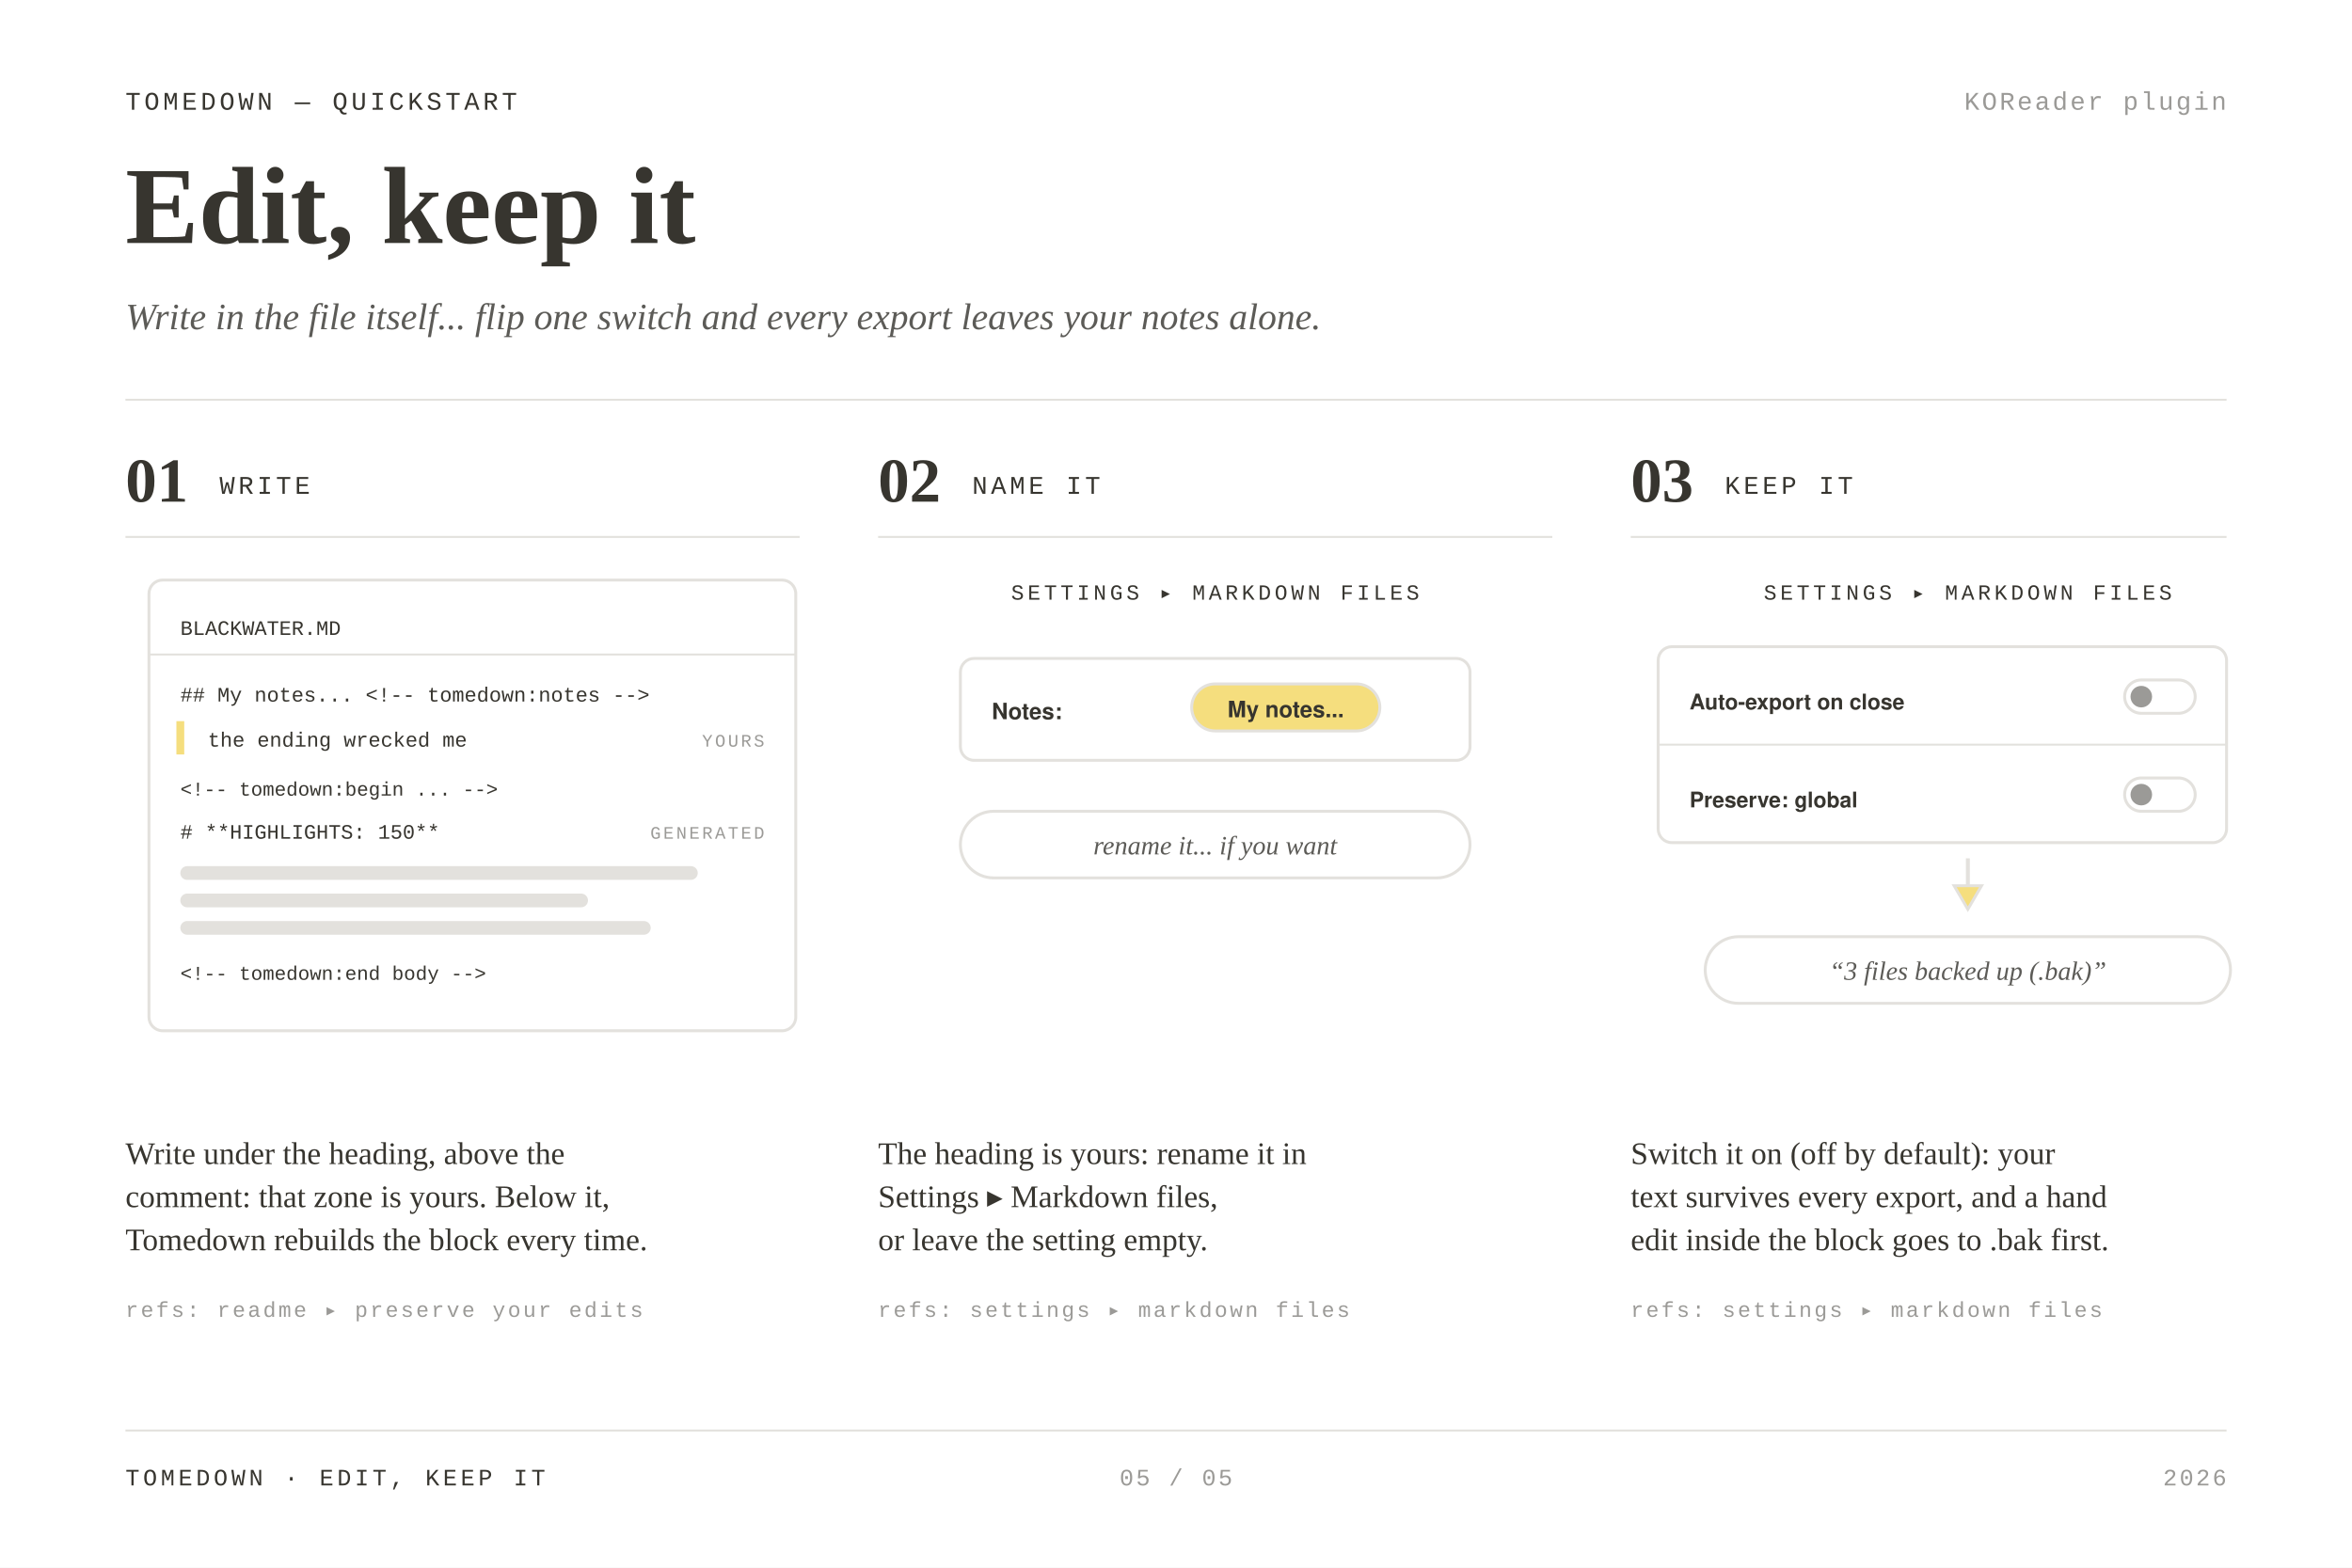
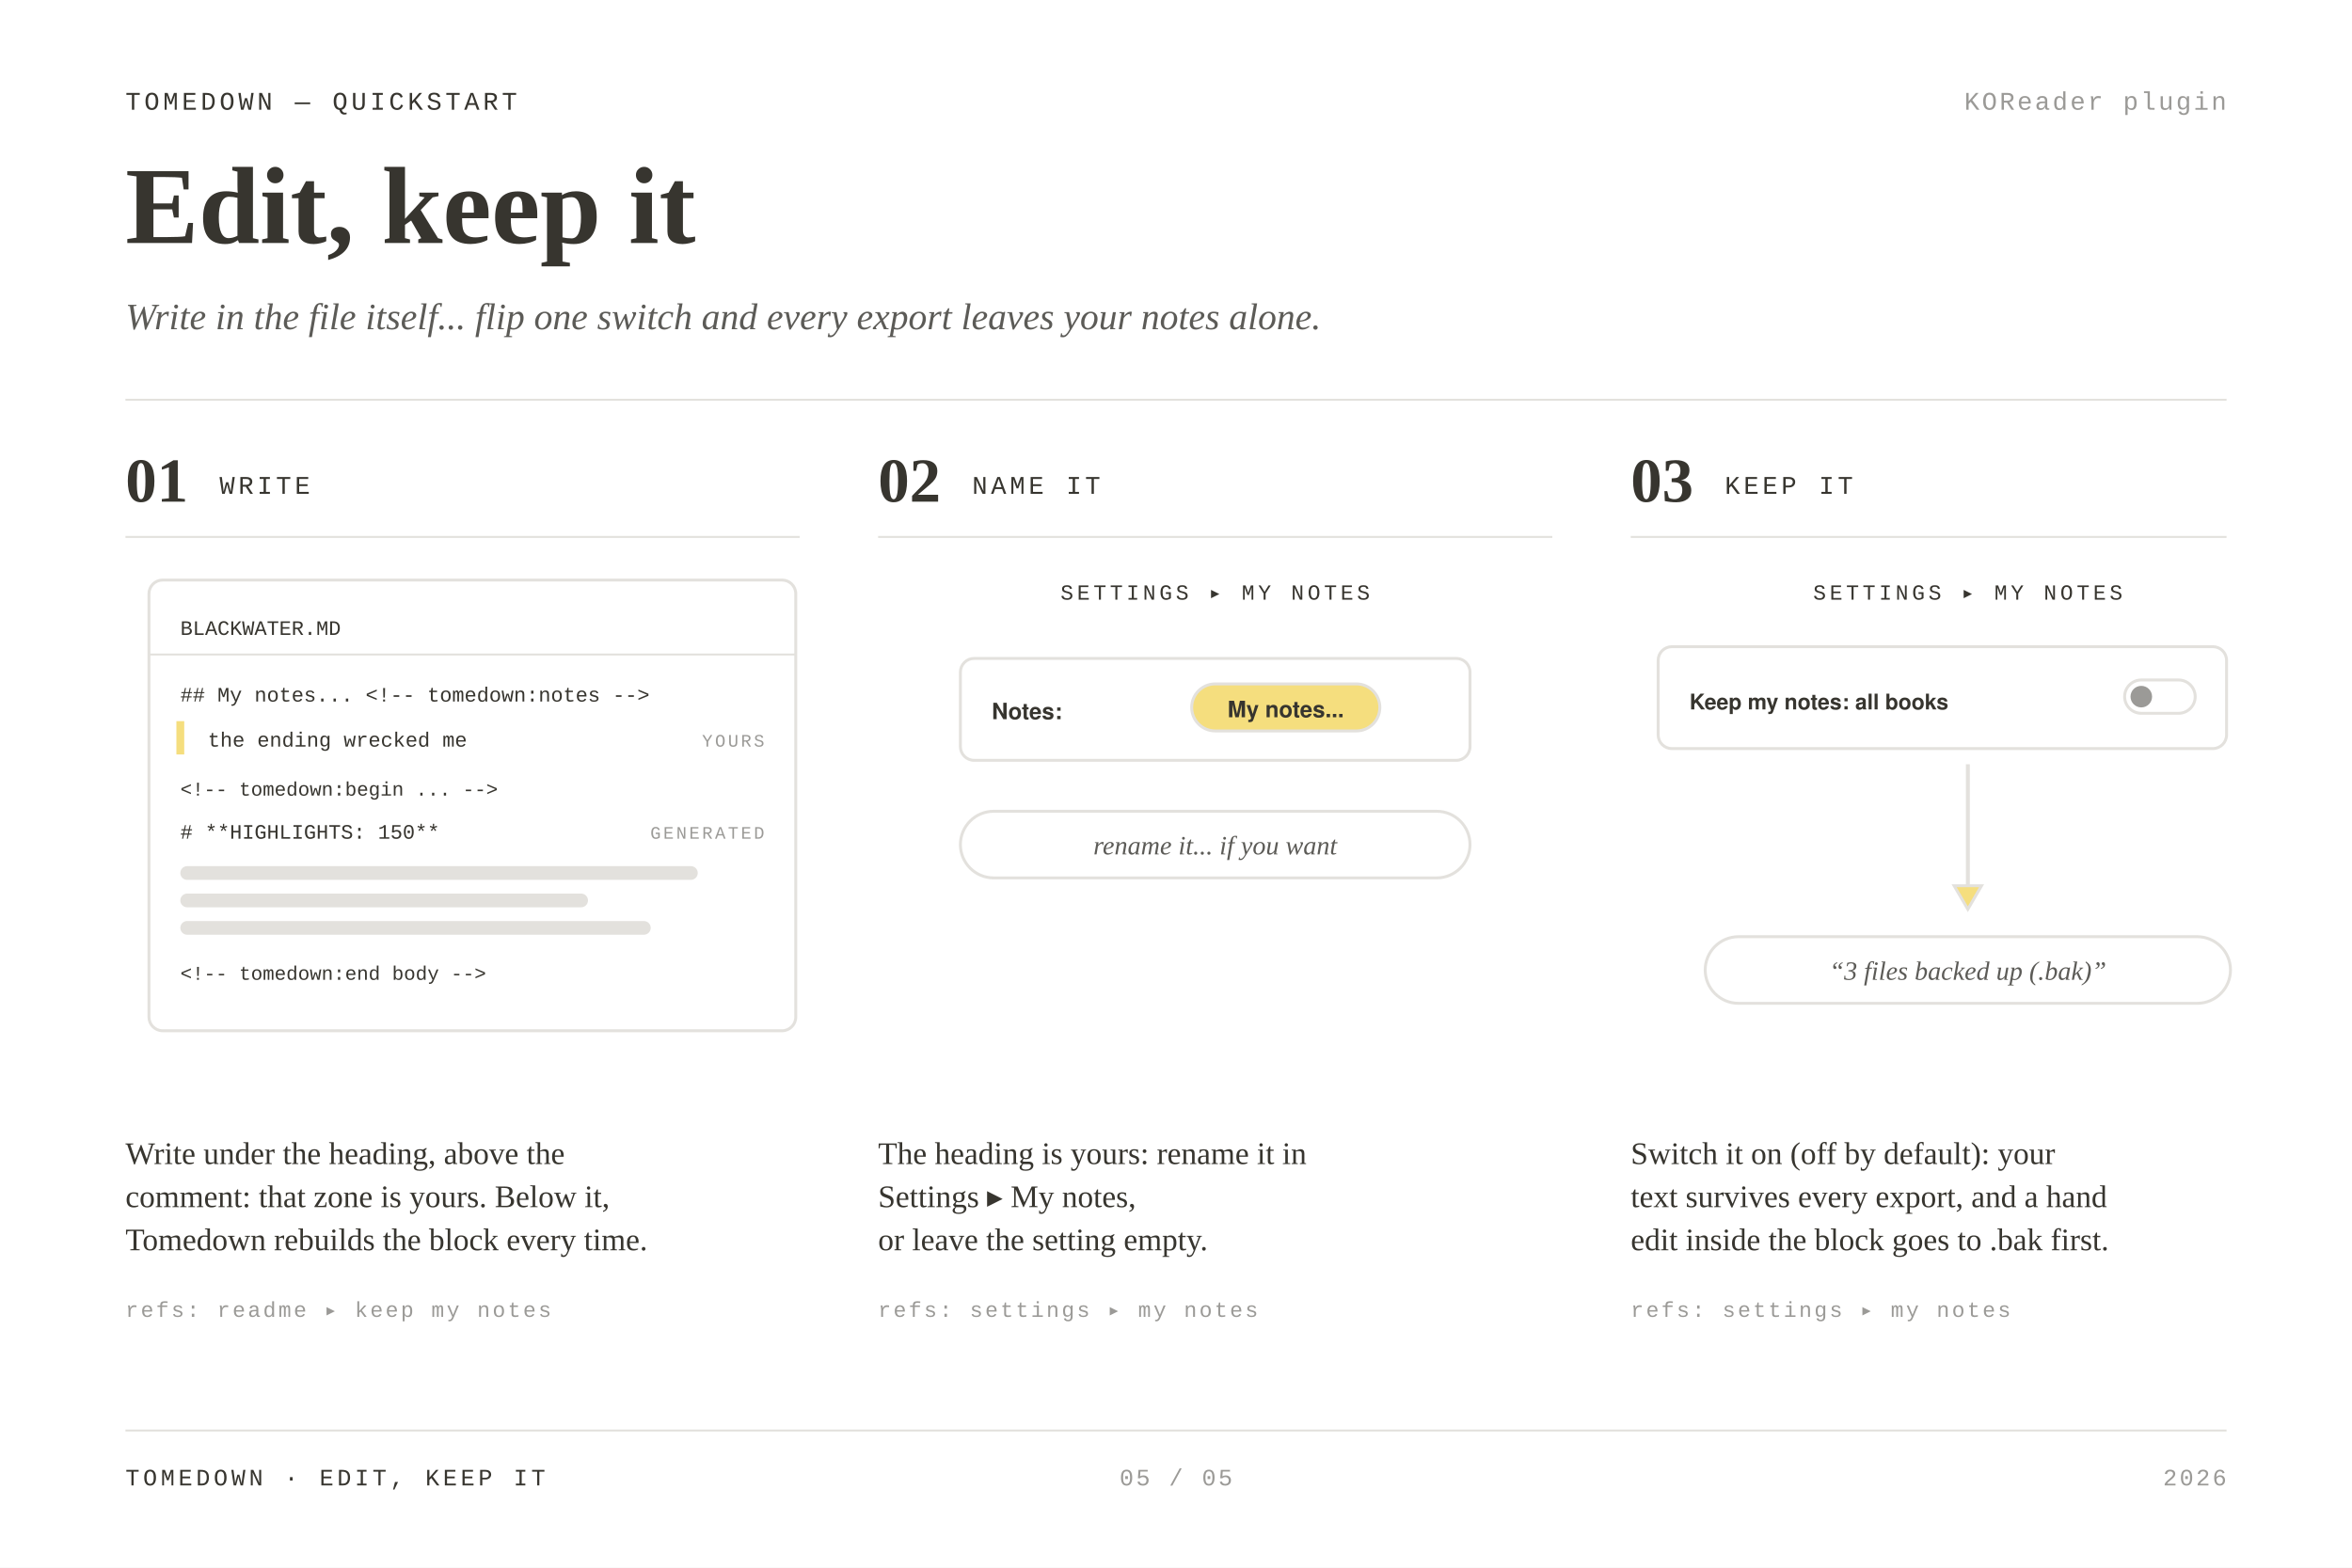
- <svg xmlns="http://www.w3.org/2000/svg" width="1740" height="1160" viewBox="0 0 1200 800" role="img" aria-label="Tomedown quickstart tutorial 05 — Edit, keep it: write your notes under the heading, flip Preserve: global on (off by default) and the export rebuilds only its own block, a hand-edited file is kept as .bak">
+ <svg xmlns="http://www.w3.org/2000/svg" width="1740" height="1160" viewBox="0 0 1200 800" role="img" aria-label="Tomedown quickstart tutorial 05 — Edit, keep it: write your notes under the heading, flip Keep my notes: all books on (off by default) and the export rebuilds only its own block, a hand-edited file is kept as .bak">
  <style>
    .display { font-family: Georgia, "Times New Roman", serif; font-weight: 700; fill: #37352F; }
    .deck    { font-family: Georgia, "Times New Roman", serif; font-style: italic; fill: #5C5B57; }
    .label   { font-family: "SF Mono", Menlo, Consolas, "Liberation Mono", monospace; letter-spacing: 1.8px; fill: #37352F; }
    .labelm  { font-family: "SF Mono", Menlo, Consolas, "Liberation Mono", monospace; letter-spacing: 1.2px; fill: #9B9A97; }
    .body    { font-family: Georgia, "Times New Roman", serif; fill: #37352F; }
    .menu    { font-family: "Helvetica Neue", Helvetica, Arial, sans-serif; font-weight: 700; fill: #37352F; }
    .code    { font-family: "SF Mono", Menlo, Consolas, "Liberation Mono", monospace; fill: #37352F; }
    .rule    { stroke: #E3E1DD; stroke-width: 1; }
    .hair    { stroke: #E3E1DD; stroke-width: 1; opacity: 1; }
    .card    { fill: #FFFFFF; stroke: #E3E1DD; stroke-width: 1.5; }
    .skel    { fill: #E3E1DD; }
    .accent  { fill: #F5DE7E; }
  </style>
  <rect width="1200" height="800" fill="#FFFFFF" />
  <text class="label" x="64" y="56" font-size="13">TOMEDOWN — QUICKSTART</text>
  <text class="labelm" x="1136" y="56" font-size="13" text-anchor="end">KOReader plugin</text>
  <text class="display" x="64" y="124" font-size="56">Edit, keep it</text>
  <text class="deck" x="64" y="168" font-size="19">Write in the file itself... flip one switch and every export leaves your notes alone.</text>
  <line class="rule" x1="64" y1="204" x2="1136" y2="204" />
  <text class="display" x="64" y="256" font-size="32">01</text>
  <text class="label" x="112" y="252" font-size="13">WRITE</text>
  <line class="hair" x1="64" y1="274" x2="408" y2="274" />
  <rect class="card" x="76" y="296" width="330" height="230" rx="7" />
  <text class="code" x="92" y="324" font-size="10.5" fill="#9B9A97">BLACKWATER.MD</text>
  <line class="hair" x1="76" y1="334" x2="406" y2="334" />
  <text class="code" x="92" y="358" font-size="10.5">## My notes... &lt;!-- tomedown:notes --&gt;</text>
  <rect class="accent" x="90" y="368" width="4" height="17" />
  <text class="code" x="106" y="381" font-size="10.5">the ending wrecked me</text>
  <text class="labelm" x="390" y="381" font-size="9" text-anchor="end">YOURS</text>
  <text class="code" x="92" y="406" font-size="10" fill="#9B9A97">&lt;!-- tomedown:begin ... --&gt;</text>
  <text class="code" x="92" y="428" font-size="10.5"># **HIGHLIGHTS: 150**</text>
  <text class="labelm" x="390" y="428" font-size="9" text-anchor="end">GENERATED</text>
  <rect class="skel" x="92" y="442" width="264" height="7" rx="3.5" />
  <rect class="skel" x="92" y="456" width="208" height="7" rx="3.5" />
  <rect class="skel" x="92" y="470" width="240" height="7" rx="3.5" />
  <text class="code" x="92" y="500" font-size="10" fill="#9B9A97">&lt;!-- tomedown:end body --&gt;</text>
  <text class="body" x="64" y="594" font-size="16">Write under the heading, above the</text>
  <text class="body" x="64" y="616" font-size="16">comment: that zone is yours. Below it,</text>
  <text class="body" x="64" y="638" font-size="16">Tomedown rebuilds the block every time.</text>
-   <text class="labelm" x="64" y="672" font-size="11">refs: readme ▸ preserve your edits</text>
+   <text class="labelm" x="64" y="672" font-size="11">refs: readme ▸ keep my notes</text>
  <text class="display" x="448" y="256" font-size="32">02</text>
  <text class="label" x="496" y="252" font-size="13">NAME IT</text>
  <line class="hair" x1="448" y1="274" x2="792" y2="274" />
-   <text class="label" x="620" y="306" font-size="11" text-anchor="middle">SETTINGS ▸ MARKDOWN FILES</text>
+   <text class="label" x="620" y="306" font-size="11" text-anchor="middle">SETTINGS ▸ MY NOTES</text>
  <rect class="card" x="490" y="336" width="260" height="52" rx="7" />
  <rect class="accent" x="608" y="349" width="96" height="24" rx="12" stroke="#E3E1DD" stroke-width="1.5" />
  <text class="menu" x="506" y="367" font-size="11.5">Notes:</text>
  <text class="menu" x="656" y="366" font-size="11.5" text-anchor="middle">My notes...</text>
  <rect x="490" y="414" width="260" height="34" rx="17" fill="#FFFFFF" stroke="#E3E1DD" stroke-width="1.5" />
  <text class="deck" x="620" y="436" font-size="13.5" text-anchor="middle">rename it... if you want</text>
  <text class="body" x="448" y="594" font-size="16">The heading is yours: rename it in</text>
-   <text class="body" x="448" y="616" font-size="16">Settings ▸ Markdown files,</text>
+   <text class="body" x="448" y="616" font-size="16">Settings ▸ My notes,</text>
  <text class="body" x="448" y="638" font-size="16">or leave the setting empty.</text>
-   <text class="labelm" x="448" y="672" font-size="11">refs: settings ▸ markdown files</text>
+   <text class="labelm" x="448" y="672" font-size="11">refs: settings ▸ my notes</text>
  <text class="display" x="832" y="256" font-size="32">03</text>
  <text class="label" x="880" y="252" font-size="13">KEEP IT</text>
  <line class="hair" x1="832" y1="274" x2="1136" y2="274" />
-   <text class="label" x="1004" y="306" font-size="11" text-anchor="middle">SETTINGS ▸ MARKDOWN FILES</text>
-   <rect class="card" x="846" y="330" width="290" height="100" rx="7" />
-   <line class="hair" x1="846" y1="380" x2="1136" y2="380" />
-   <text class="menu" x="862" y="362" font-size="11">Auto-export on close</text>
+   <text class="label" x="1004" y="306" font-size="11" text-anchor="middle">SETTINGS ▸ MY NOTES</text>
+   <rect class="card" x="846" y="330" width="290" height="52" rx="7" />
+   <text class="menu" x="862" y="362" font-size="11">Keep my notes: all books</text>
  <rect x="1084" y="347" width="36" height="17" rx="8.5" fill="#FFFFFF" stroke="#E3E1DD" stroke-width="1.5" />
  <circle cx="1092.5" cy="355.5" r="5.5" fill="#9B9A97" />
-   <text class="menu" x="862" y="412" font-size="11">Preserve: global</text>
-   <rect x="1084" y="397" width="36" height="17" rx="8.5" fill="#FFFFFF" stroke="#E3E1DD" stroke-width="1.5" />
-   <circle cx="1092.5" cy="405.5" r="5.5" fill="#9B9A97" />
-   <path d="M1004 438 V454" fill="none" stroke="#E3E1DD" stroke-width="2" />
+   <path d="M1004 390 V454" fill="none" stroke="#E3E1DD" stroke-width="2" />
  <path class="accent" d="M997 452 L1004 464 L1011 452 Z" stroke="#E3E1DD" stroke-width="1.5" />
  <rect x="870" y="478" width="268" height="34" rx="17" fill="#FFFFFF" stroke="#E3E1DD" stroke-width="1.5" />
  <text class="deck" x="1004" y="500" font-size="13.5" text-anchor="middle">“3 files backed up (.bak)”</text>
  <text class="body" x="832" y="594" font-size="16">Switch it on (off by default): your</text>
  <text class="body" x="832" y="616" font-size="16">text survives every export, and a hand</text>
  <text class="body" x="832" y="638" font-size="16">edit inside the block goes to .bak first.</text>
-   <text class="labelm" x="832" y="672" font-size="11">refs: settings ▸ markdown files</text>
+   <text class="labelm" x="832" y="672" font-size="11">refs: settings ▸ my notes</text>
  <line class="rule" x1="64" y1="730" x2="1136" y2="730" />
  <text class="label" x="64" y="758" font-size="12">TOMEDOWN · EDIT, KEEP IT</text>
  <text class="labelm" x="600" y="758" font-size="12" text-anchor="middle">05 / 05</text>
  <text class="labelm" x="1136" y="758" font-size="12" text-anchor="end">2026</text>
</svg>
